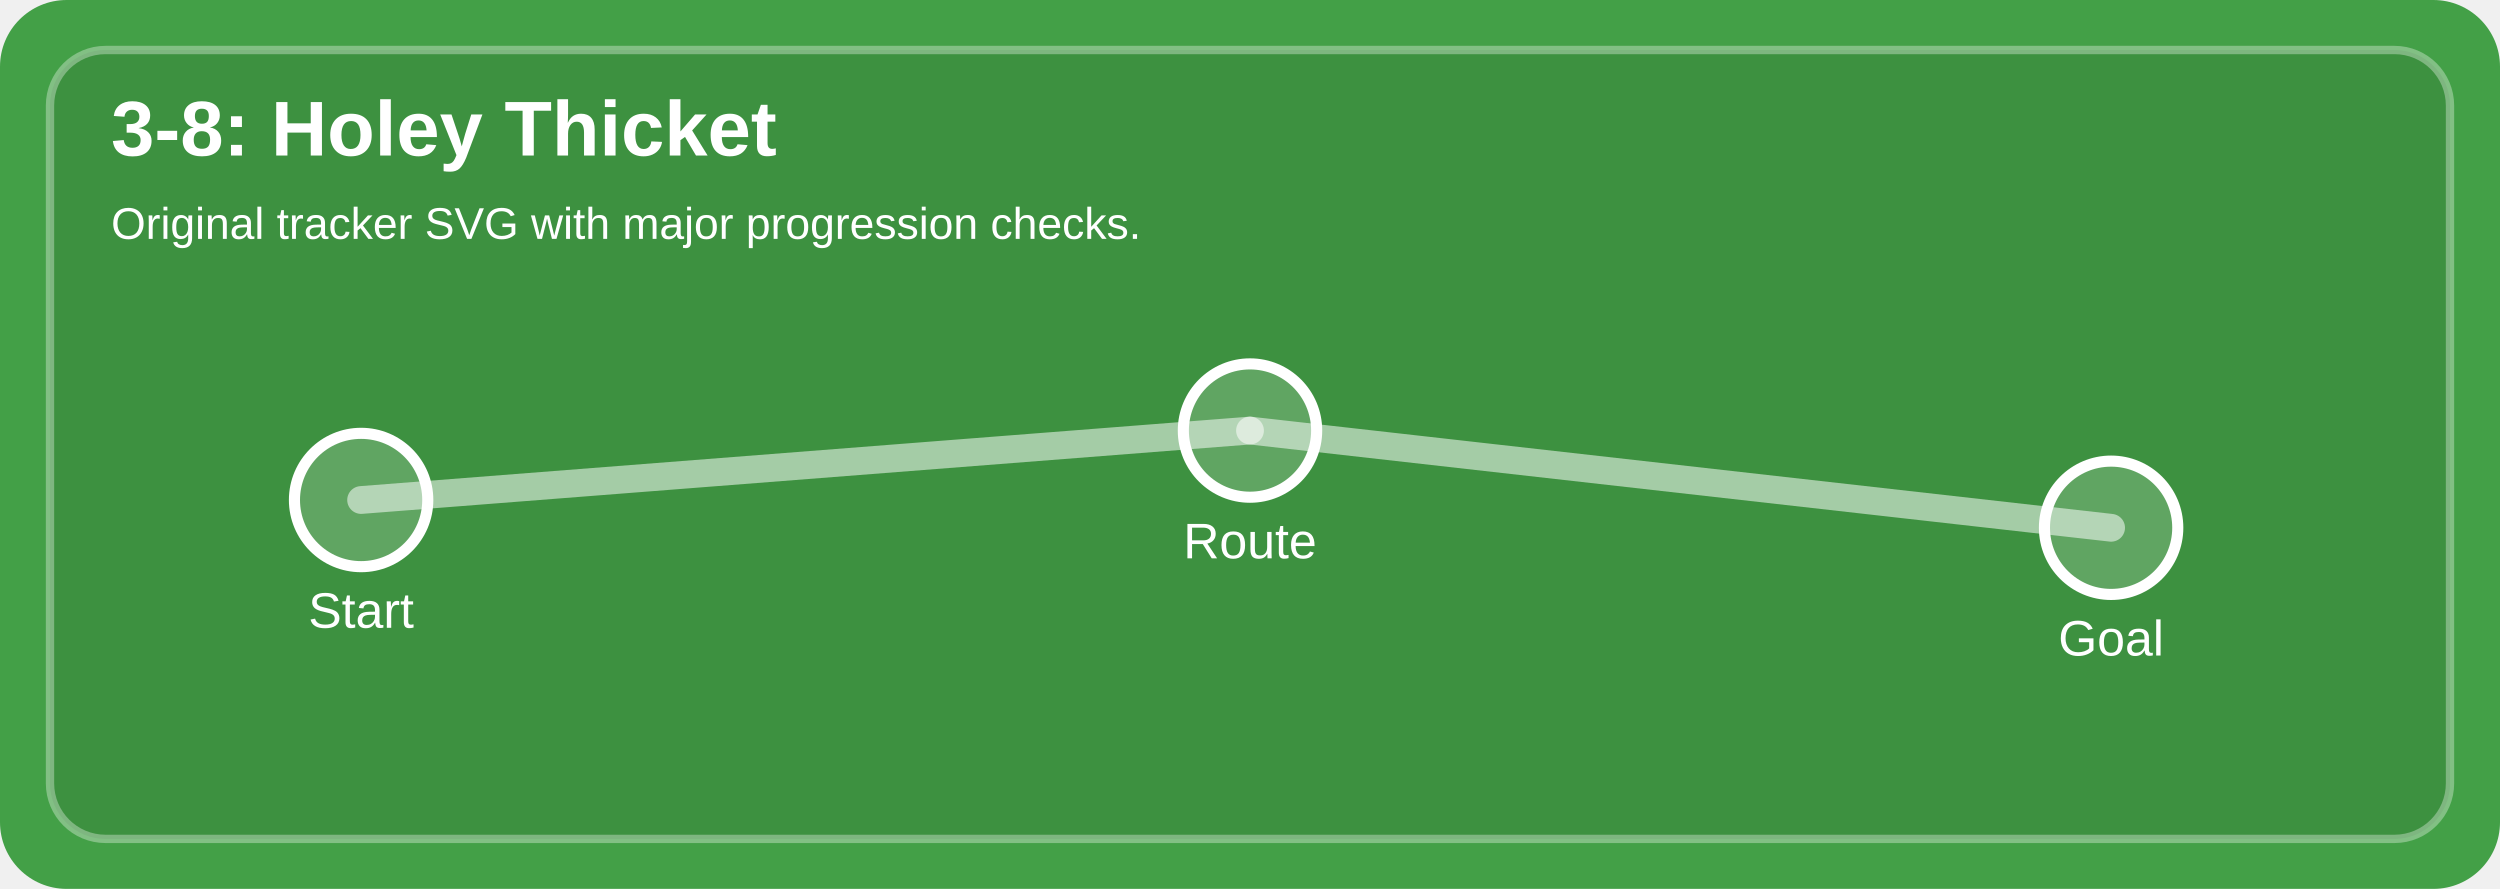
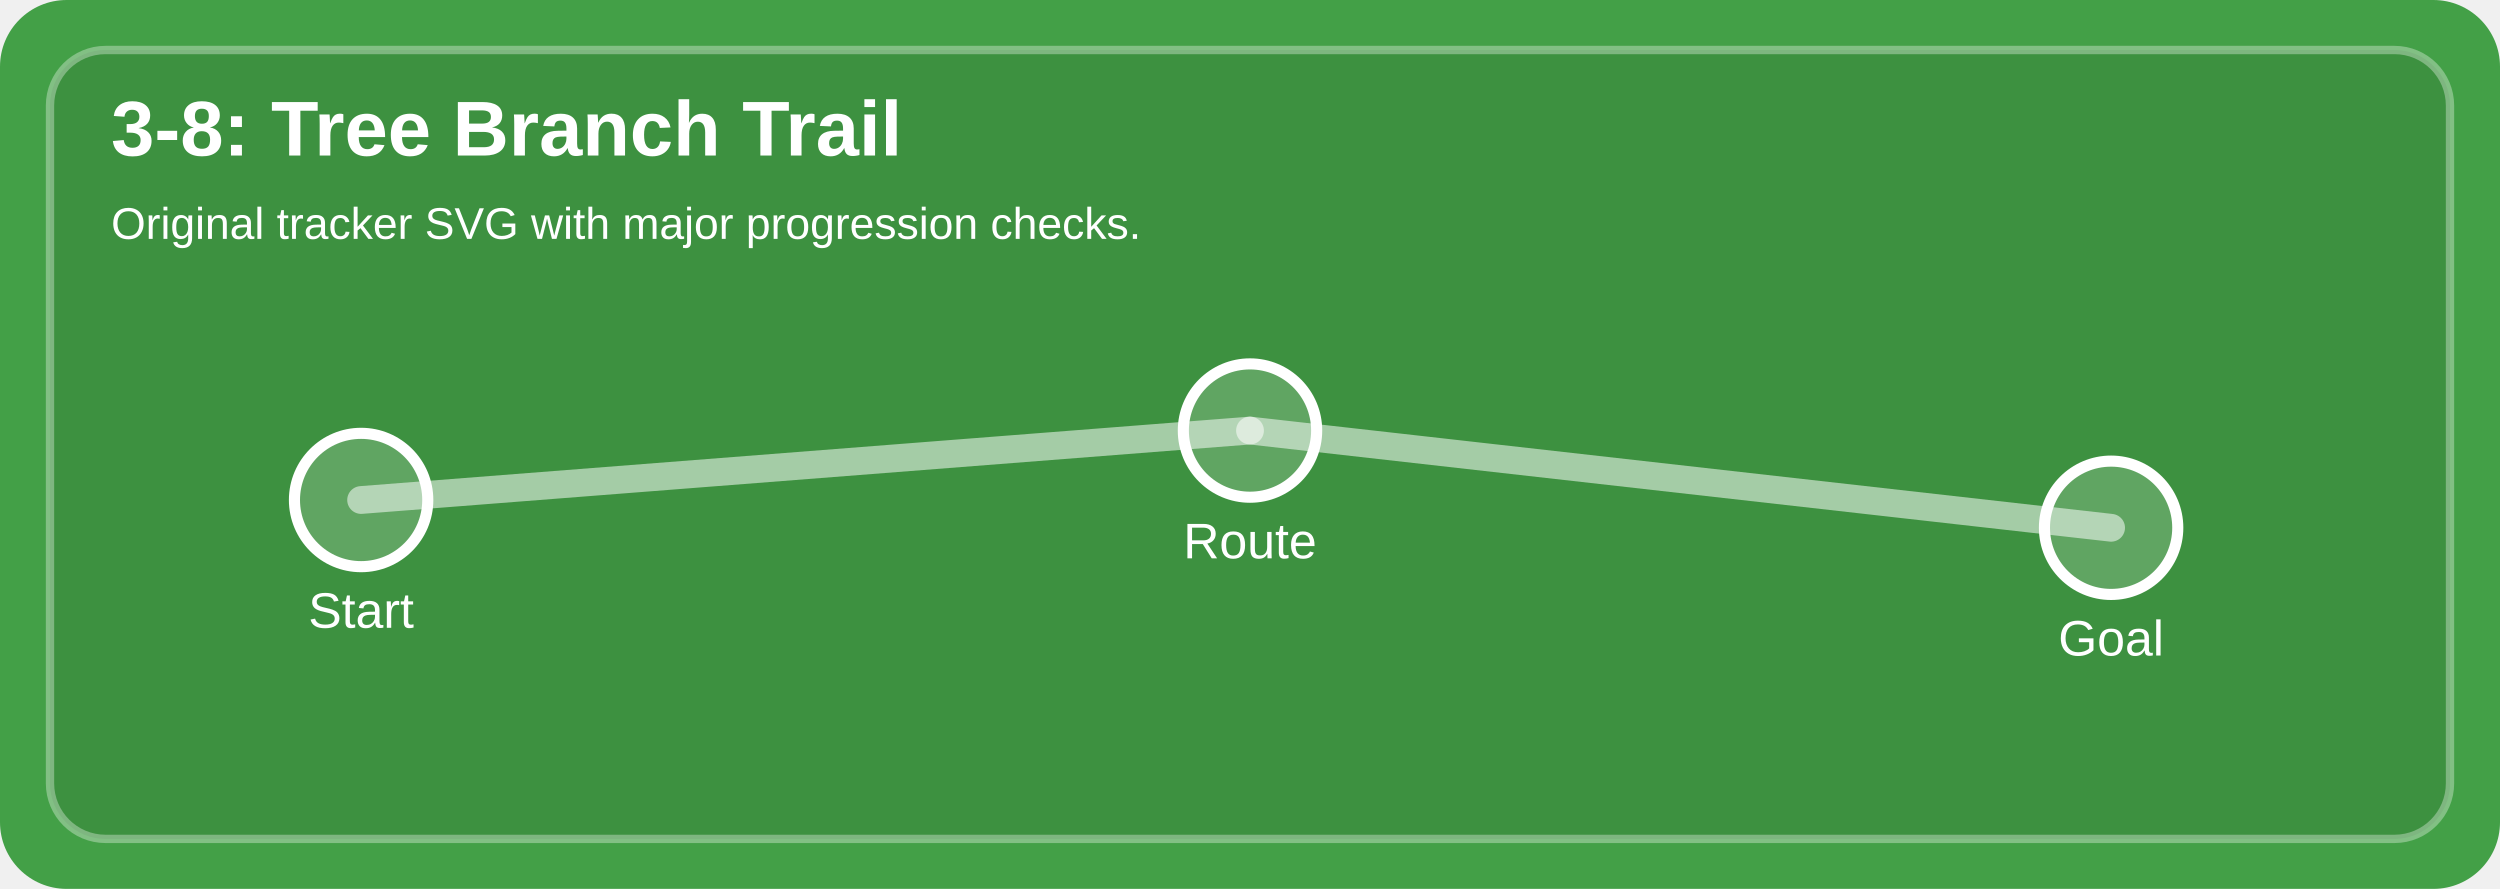
<svg xmlns="http://www.w3.org/2000/svg" width="900" height="320" viewBox="0 0 900 320">
  <rect width="900" height="320" rx="24" fill="#43a047" />
  <rect x="18" y="18" width="864" height="284" rx="20" fill="#00000018" stroke="#ffffff55" stroke-width="3" />
-   <text x="40" y="56" font-family="Arial, sans-serif" font-size="28" font-weight="700" fill="#fff">3-8: Holey Thicket</text>
+   <text x="40" y="56" font-family="Arial, sans-serif" font-size="28" font-weight="700" fill="#fff">3-8: Tree Branch Trail</text>
  <text x="40" y="86" font-family="Arial, sans-serif" font-size="16" fill="#fff">Original tracker SVG with major progression checks.</text>
  <line x1="130" y1="180" x2="450" y2="155" stroke="#ffffff88" stroke-width="10" stroke-linecap="round" />
  <line x1="450" y1="155" x2="760" y2="190" stroke="#ffffff88" stroke-width="10" stroke-linecap="round" />
  <circle cx="130" cy="180" r="24" fill="#fff" fill-opacity="0.18" stroke="#fff" stroke-width="4" />
  <circle cx="450" cy="155" r="24" fill="#fff" fill-opacity="0.18" stroke="#fff" stroke-width="4" />
  <circle cx="760" cy="190" r="24" fill="#fff" fill-opacity="0.18" stroke="#fff" stroke-width="4" />
  <text x="130" y="226" text-anchor="middle" font-family="Arial, sans-serif" font-size="18" fill="#fff">Start</text>
  <text x="450" y="201" text-anchor="middle" font-family="Arial, sans-serif" font-size="18" fill="#fff">Route</text>
  <text x="760" y="236" text-anchor="middle" font-family="Arial, sans-serif" font-size="18" fill="#fff">Goal</text>
</svg>
